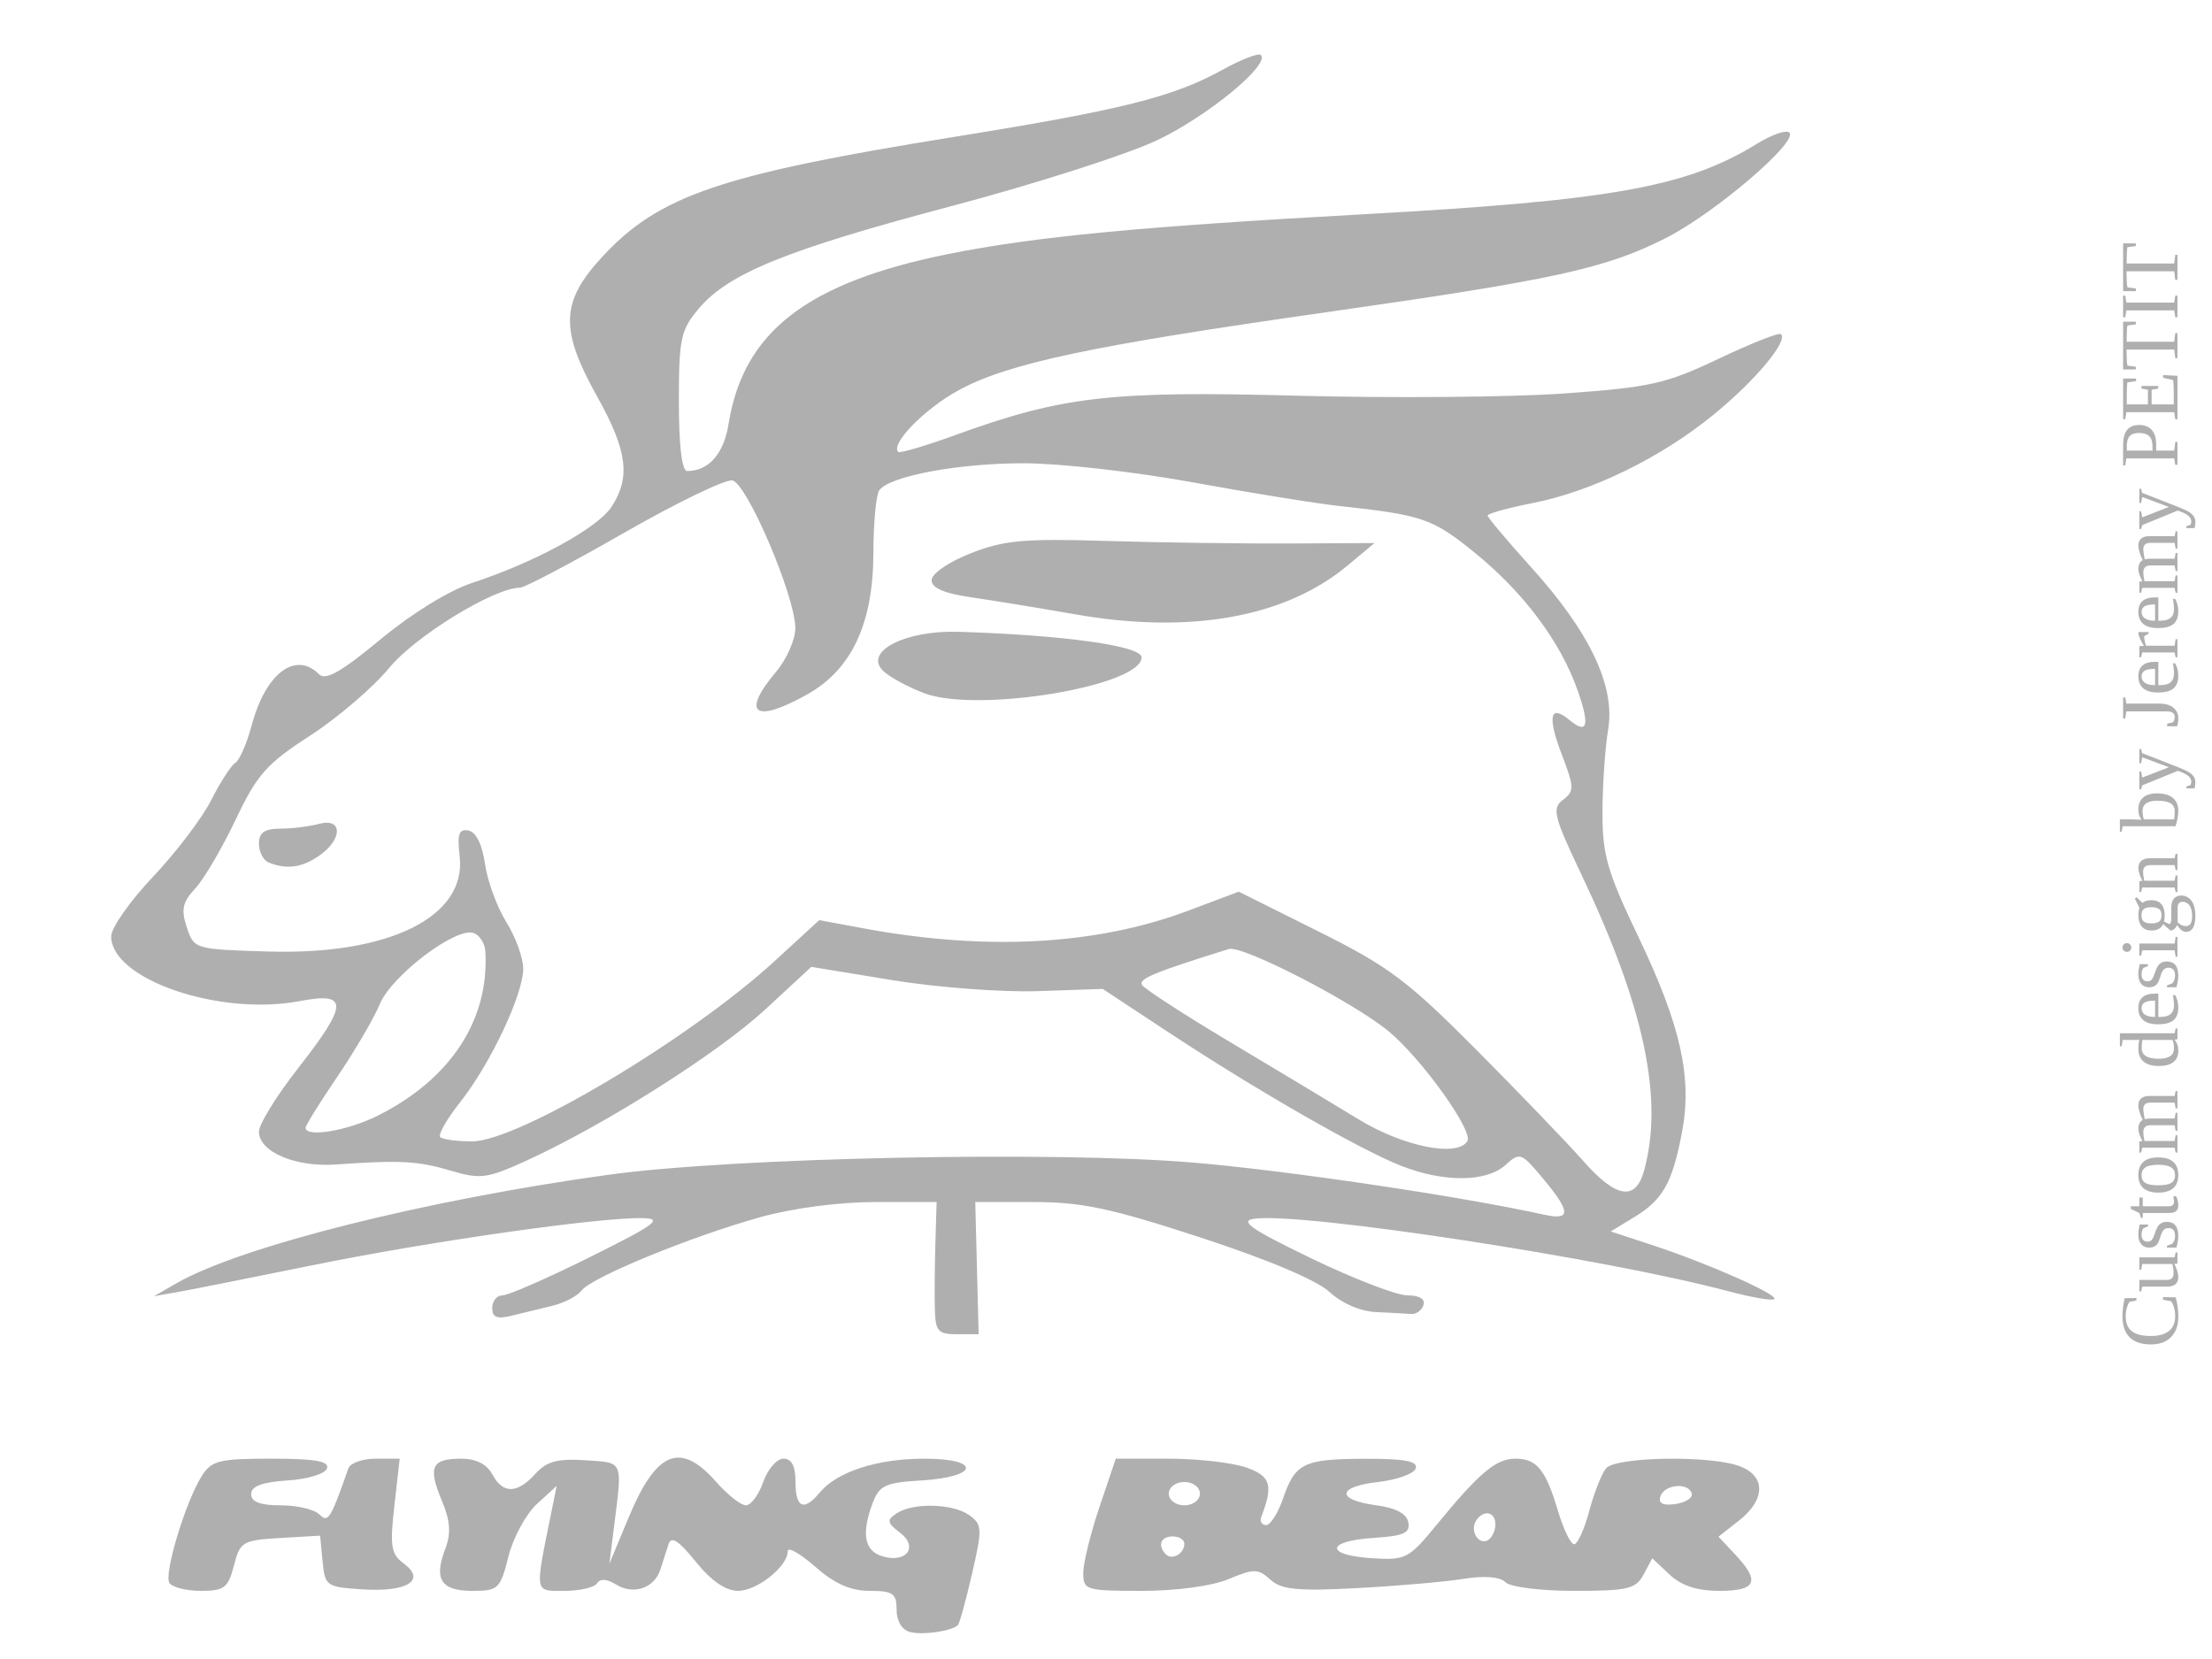
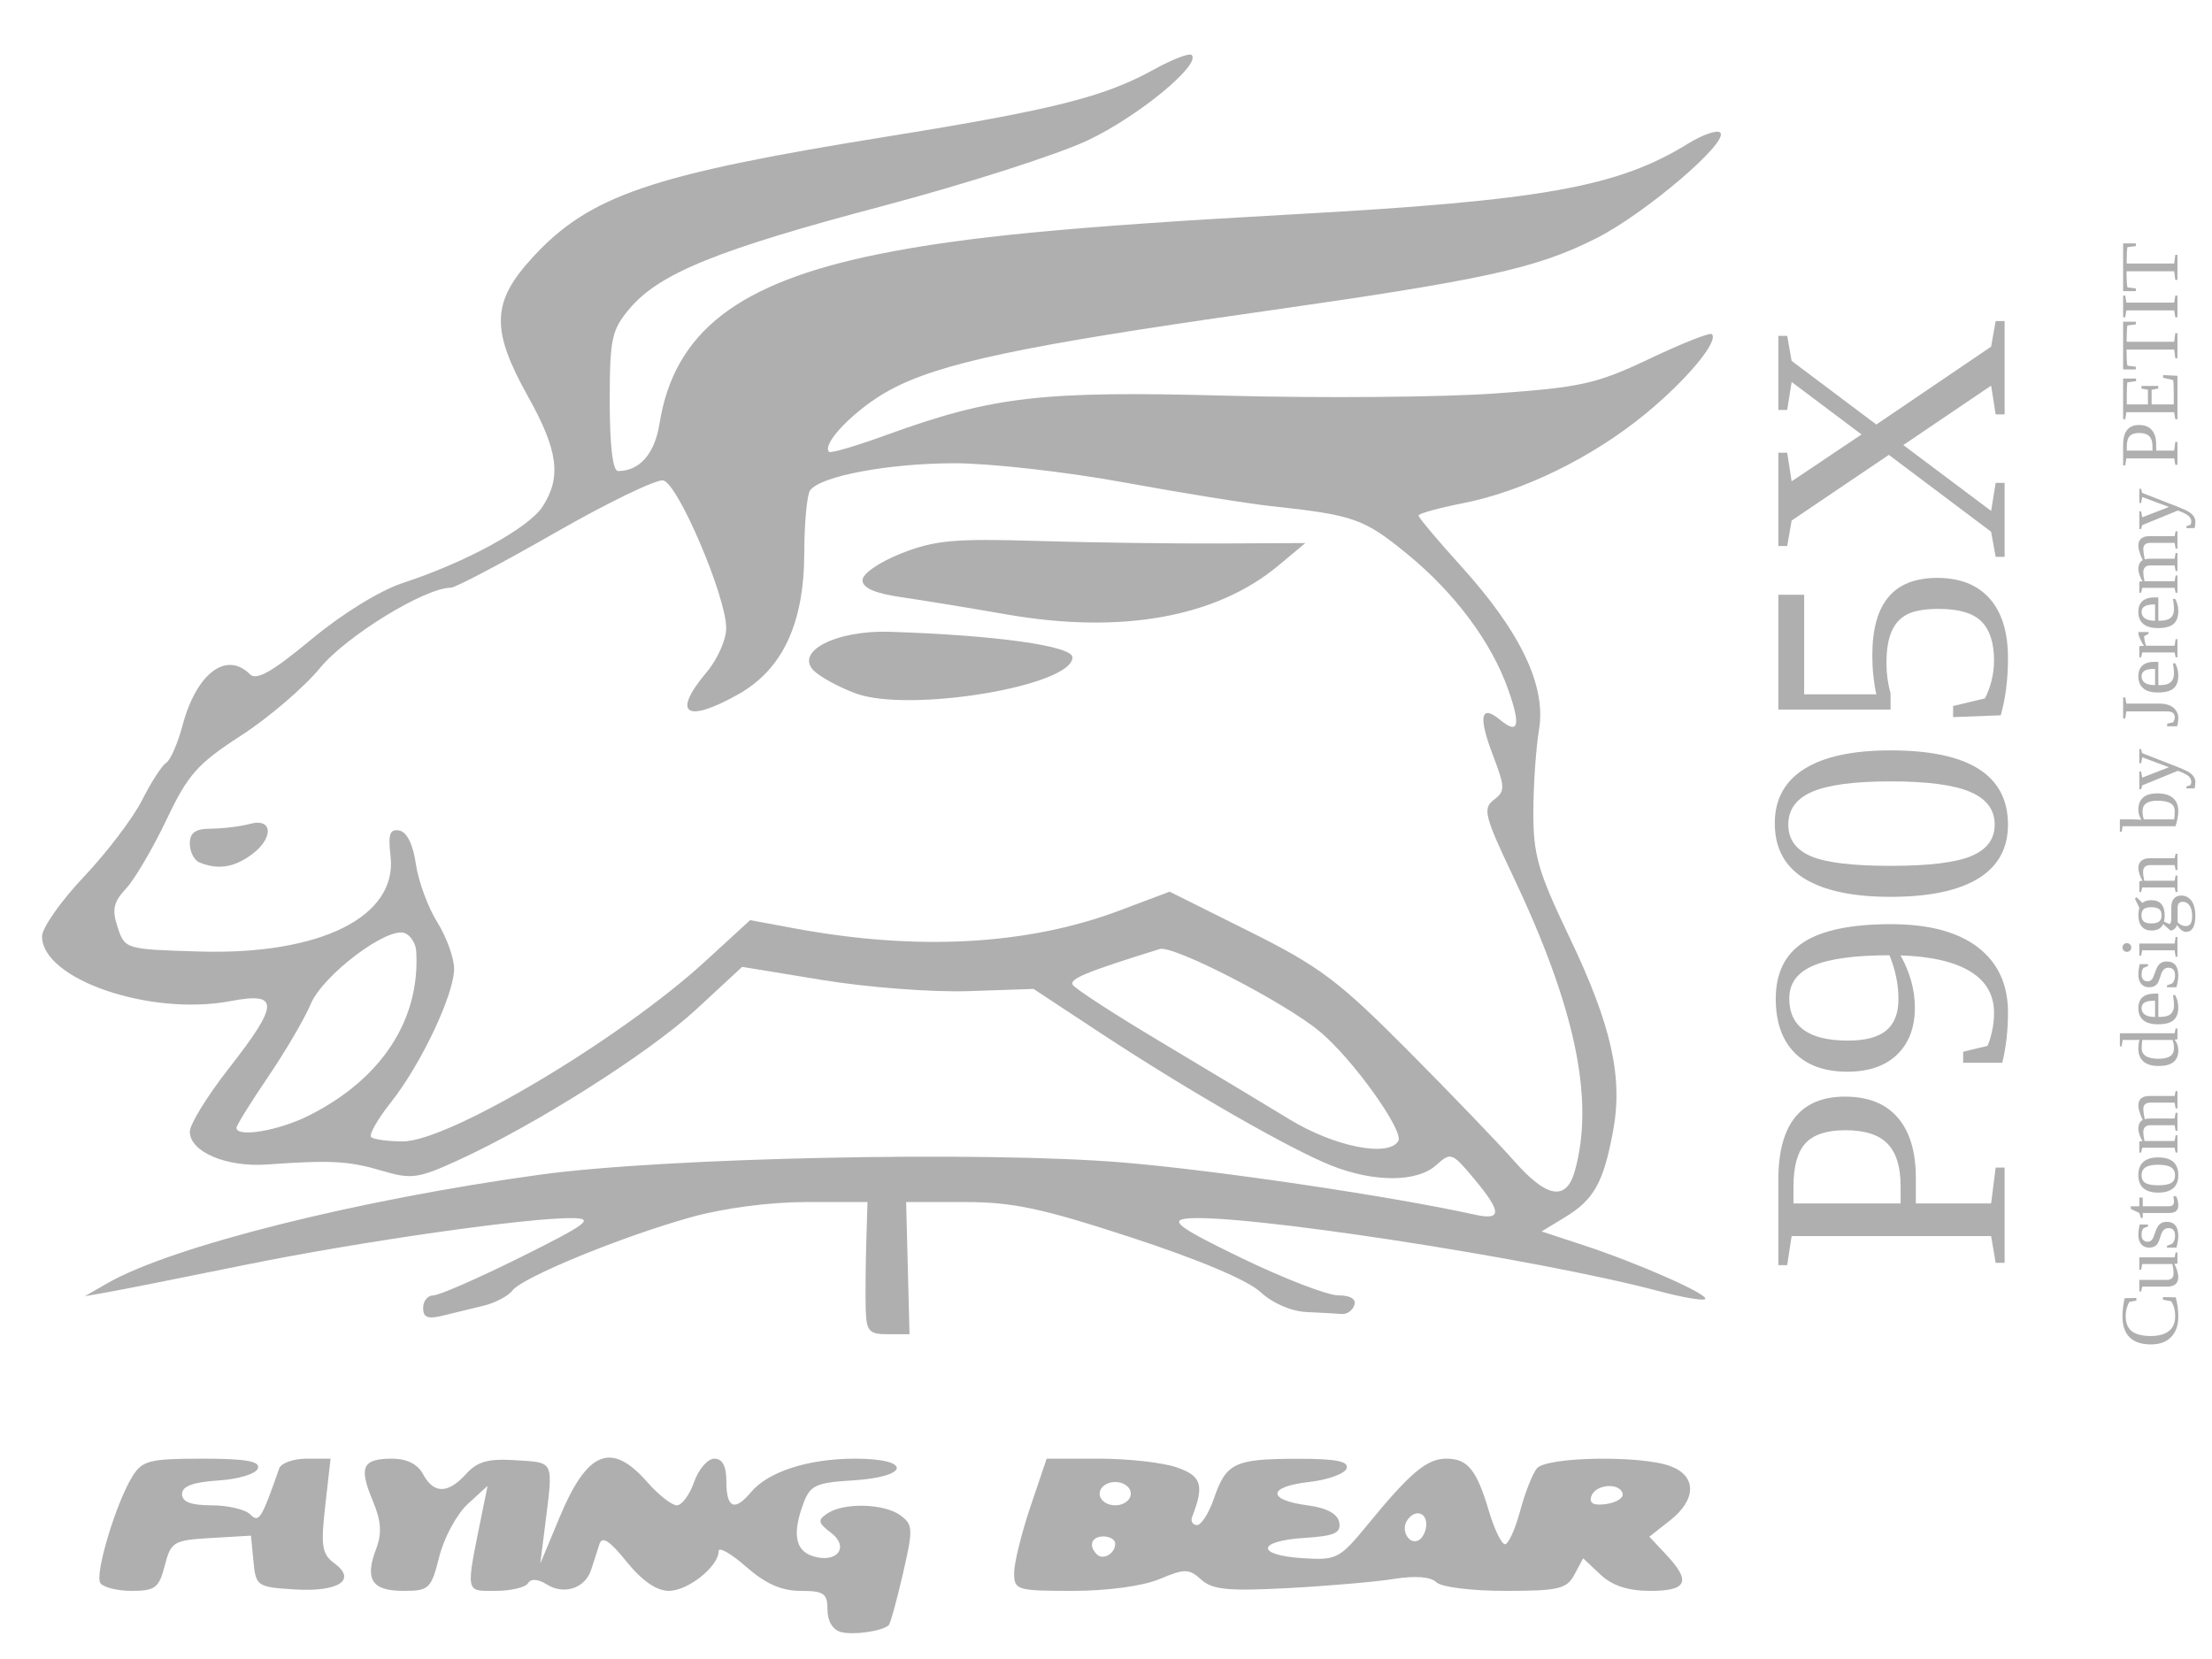
<svg xmlns="http://www.w3.org/2000/svg" width="320" height="240" viewBox="0 0 320 240" version="1.1">
-   <g transform="scale(0.9)">
+   <g transform="translate(-10,0),scale(0.9)">
    <path d="m 146.308,262.338 c -1.329,-0.339 -2.188,-1.747 -2.188,-3.591 0,-2.628 -0.579,-3.033 -4.332,-3.033 -3.062,0 -5.626,-1.137 -8.75,-3.879 -2.43,-2.134 -4.418,-3.259 -4.418,-2.5 0,2.459 -4.919,6.379 -8.004,6.379 -1.966,0 -4.309,-1.619 -6.782,-4.688 -2.749,-3.41 -3.941,-4.177 -4.376,-2.812 -0.329,1.031 -0.921,2.872 -1.315,4.091 -0.967,2.989 -4.35,4.119 -7.131,2.382 -1.449,-0.905 -2.552,-0.977 -3.033,-0.197 -0.416,0.673 -2.766,1.224 -5.221,1.224 -4.925,0 -4.818,0.616 -2.163,-12.5 l 0.886,-4.375 -3.183,2.915 c -1.75,1.603 -3.808,5.4 -4.573,8.438 -1.314,5.219 -1.632,5.522 -5.787,5.522 -5.046,0 -6.237,-1.828 -4.377,-6.719 0.973,-2.558 0.833,-4.502 -0.566,-7.848 -2.242,-5.365 -1.62,-6.682 3.155,-6.682 2.353,0 4.103,0.881 4.97,2.5 1.709,3.193 4.003,3.174 6.928,-0.058 1.811,-2.002 3.554,-2.478 8.006,-2.188 6.213,0.405 5.996,-0.076 4.686,10.371 l -0.784,6.25 3.096,-7.435 c 4.456,-10.702 8.317,-12.261 14.084,-5.69 1.81,2.062 3.954,3.75 4.765,3.75 0.811,0 2.063,-1.688 2.782,-3.75 0.719,-2.062 2.18,-3.75 3.247,-3.75 1.322,0 1.94,1.194 1.94,3.75 0,4.194 1.346,4.773 3.909,1.681 2.765,-3.334 9.245,-5.431 16.78,-5.431 9.248,0 8.799,2.961 -0.531,3.505 -5.645,0.329 -6.681,0.801 -7.714,3.519 -1.877,4.937 -1.413,7.738 1.432,8.641 3.893,1.236 5.977,-1.438 2.932,-3.761 -2.105,-1.606 -2.18,-2.025 -0.558,-3.111 2.642,-1.768 9.112,-1.593 11.723,0.316 2.038,1.49 2.067,2.185 0.394,9.428 -0.994,4.301 -2.017,8.007 -2.274,8.236 -1.082,0.963 -5.628,1.617 -7.655,1.101 z M 27.229,254.436 c -0.908,-1.47 2.573,-12.987 5.188,-17.159 1.575,-2.513 2.768,-2.812 11.213,-2.812 7.001,0 9.317,0.405 8.936,1.562 -0.287,0.873 -3.09,1.731 -6.354,1.943 -4.083,0.266 -5.84,0.924 -5.84,2.188 0,1.258 1.441,1.807 4.75,1.807 2.612,0 5.404,0.654 6.204,1.454 1.417,1.417 1.775,0.85 4.669,-7.391 0.302,-0.859 2.282,-1.562 4.4,-1.562 l 3.851,0 -0.854,7.552 c -0.741,6.545 -0.54,7.784 1.5,9.291 3.637,2.685 0.602,4.623 -6.533,4.17 -5.909,-0.375 -6.125,-0.525 -6.508,-4.513 l -0.396,-4.125 -6.405,0.375 c -6.064,0.355 -6.461,0.591 -7.452,4.437 -0.924,3.585 -1.548,4.062 -5.313,4.062 -2.346,0 -4.621,-0.575 -5.055,-1.278 z m 146.892,-1.604 c 0,-1.585 1.177,-6.367 2.615,-10.625 l 2.615,-7.743 8.449,0 c 4.647,0 10.272,0.636 12.5,1.412 3.966,1.383 4.411,2.841 2.43,7.963 -0.266,0.688 0.079,1.274 0.767,1.304 0.688,0.03 1.916,-1.883 2.73,-4.25 1.975,-5.746 3.308,-6.387 13.312,-6.41 6.28,-0.014 8.406,0.395 8.028,1.543 -0.283,0.859 -3.001,1.844 -6.042,2.188 -6.655,0.752 -6.808,2.884 -0.269,3.75 3.113,0.413 4.854,1.344 5.119,2.741 0.325,1.711 -0.749,2.189 -5.613,2.5 -7.651,0.489 -7.845,2.765 -0.278,3.257 5.48,0.356 5.951,0.112 10.498,-5.436 6.813,-8.314 9.493,-10.562 12.598,-10.562 3.447,0 4.879,1.761 6.861,8.438 0.867,2.922 2.029,5.312 2.581,5.312 0.552,0 1.643,-2.391 2.424,-5.312 0.781,-2.922 1.997,-6.016 2.701,-6.875 1.545,-1.885 16.823,-2.129 21.518,-0.343 4.189,1.592 4.138,5.366 -0.116,8.713 l -3.322,2.613 2.697,2.871 c 4.059,4.32 3.401,5.835 -2.535,5.835 -3.59,0 -6.106,-0.822 -8.018,-2.618 l -2.786,-2.618 -1.401,2.618 c -1.237,2.312 -2.535,2.618 -11.107,2.618 -5.463,0 -10.314,-0.608 -11.098,-1.392 -0.882,-0.882 -3.377,-1.076 -6.812,-0.529 -2.981,0.475 -10.676,1.141 -17.1,1.48 -9.518,0.503 -12.084,0.251 -13.868,-1.364 -1.972,-1.785 -2.638,-1.793 -6.719,-0.088 -2.685,1.122 -8.365,1.893 -13.945,1.893 -8.998,0 -9.415,-0.128 -9.415,-2.882 z m 16.25,-4.691 c 0,-0.647 -0.844,-1.176 -1.875,-1.176 -1.933,0 -2.483,1.475 -1.076,2.883 0.999,0.999 2.951,-0.13 2.951,-1.706 z m 50,-3.125 c 0,-2.063 -1.976,-2.411 -3.125,-0.551 -1.019,1.649 0.475,3.99 1.961,3.072 0.64,-0.396 1.164,-1.53 1.164,-2.52 z m -47.5,-4.926 c 0,-1.042 -1.111,-1.875 -2.5,-1.875 -1.389,0 -2.5,0.833 -2.5,1.875 0,1.042 1.111,1.875 2.5,1.875 1.389,0 2.5,-0.833 2.5,-1.875 z m 79.062,0 c -0.461,-1.845 -4.389,-1.519 -5.035,0.418 -0.381,1.143 0.372,1.536 2.396,1.25 1.623,-0.23 2.811,-0.98 2.639,-1.668 z m -121.669,-29.688 c -0.059,-2.234 -0.018,-7.016 0.091,-10.625 l 0.197,-6.562 -9.803,0 c -5.882,0 -13.293,0.972 -18.528,2.429 -11.123,3.097 -27.101,9.649 -28.725,11.779 -0.688,0.902 -2.797,2.011 -4.688,2.465 -1.891,0.454 -4.844,1.173 -6.562,1.597 -2.362,0.583 -3.125,0.278 -3.125,-1.25 0,-1.111 0.751,-2.021 1.668,-2.021 0.917,0 7.245,-2.773 14.062,-6.162 10.553,-5.247 11.808,-6.175 8.447,-6.25 -6.931,-0.154 -34.212,3.734 -52.927,7.544 -9.969,2.029 -19.812,3.986 -21.875,4.348 l -3.75,0.658 3.649,-2.095 c 10.301,-5.914 40.078,-13.387 69.476,-17.435 20.11,-2.769 71.531,-3.836 93.917,-1.949 15.076,1.271 43.065,5.426 56.396,8.372 4.381,0.968 4.338,-0.423 -0.178,-5.829 -3.481,-4.166 -3.706,-4.246 -6.036,-2.14 -3.079,2.782 -9.989,2.808 -16.886,0.063 -6.683,-2.66 -23.266,-12.186 -37.194,-21.365 l -10.644,-7.015 -10.443,0.355 c -5.755,0.196 -16.269,-0.6 -23.42,-1.773 l -12.977,-2.129 -7.348,6.803 c -7.568,7.006 -25.731,18.525 -38.25,24.256 -6.506,2.979 -7.547,3.123 -12.334,1.705 -5.305,-1.571 -8.177,-1.726 -18.475,-0.996 -6.525,0.463 -12.378,-2.035 -12.378,-5.282 0,-1.178 2.801,-5.723 6.225,-10.101 8.175,-10.452 8.234,-12.385 0.337,-10.883 -12.938,2.46 -30.312,-3.504 -30.312,-10.406 0,-1.365 3.024,-5.674 6.721,-9.576 3.696,-3.902 7.907,-9.447 9.357,-12.322 1.45,-2.875 3.192,-5.571 3.87,-5.99 0.679,-0.419 1.864,-3.129 2.634,-6.022 2.227,-8.363 7.038,-12.014 10.833,-8.22 1.053,1.053 3.577,-0.38 9.876,-5.608 5.014,-4.162 11.032,-7.865 14.772,-9.089 10.054,-3.291 20.117,-8.789 22.364,-12.217 3.102,-4.734 2.541,-9.047 -2.303,-17.709 -6.03,-10.783 -5.88,-15.215 0.759,-22.418 9.143,-9.919 19.017,-13.287 56.756,-19.356 26.775,-4.306 35.072,-6.383 42.987,-10.761 3.026,-1.674 5.8,-2.746 6.165,-2.382 1.544,1.544 -8.586,9.873 -16.667,13.705 -4.812,2.282 -19.626,7.029 -32.92,10.549 -26.646,7.055 -35.985,10.842 -40.772,16.531 -2.89,3.434 -3.183,4.809 -3.183,14.937 0,7.061 0.489,11.154 1.332,11.154 3.466,0 5.89,-2.761 6.662,-7.586 2.366,-14.794 12.618,-22.722 35.296,-27.293 13.797,-2.781 30.774,-4.408 66.71,-6.391 39.901,-2.202 52.038,-4.378 63.317,-11.349 2.373,-1.467 4.707,-2.267 5.186,-1.778 1.456,1.483 -12.073,13.02 -19.903,16.973 -9.706,4.9 -17.858,6.677 -54.626,11.912 -37.845,5.388 -51.041,8.19 -59.022,12.534 -5.43,2.956 -10.976,8.621 -9.693,9.903 0.252,0.252 4.374,-0.963 9.159,-2.7 17.222,-6.251 24.934,-7.14 54.957,-6.333 15.125,0.406 34.435,0.245 42.912,-0.36 13.899,-0.991 16.34,-1.54 24.871,-5.591 5.202,-2.471 9.703,-4.248 10.001,-3.95 1.149,1.149 -4.132,7.462 -10.807,12.922 -8.508,6.958 -19.561,12.358 -29.163,14.248 -3.953,0.778 -7.188,1.675 -7.188,1.993 0,0.318 3.106,4.01 6.902,8.205 9.508,10.507 13.643,19.185 12.472,26.178 -0.491,2.936 -0.903,8.911 -0.915,13.276 -0.018,6.884 0.744,9.538 5.747,20 6.847,14.317 8.71,22.651 7.037,31.471 -1.543,8.138 -3.064,10.84 -7.68,13.647 l -3.777,2.297 6.67,2.191 c 8.894,2.922 20.318,7.974 19.616,8.676 -0.31,0.31 -3.63,-0.257 -7.38,-1.259 -19.647,-5.249 -68.554,-12.728 -76.194,-11.652 -2.475,0.349 -0.569,1.673 9.176,6.378 6.764,3.266 13.702,5.938 15.417,5.938 1.939,0 2.921,0.591 2.597,1.562 -0.286,0.859 -1.177,1.506 -1.979,1.438 -0.802,-0.069 -3.345,-0.209 -5.651,-0.312 -2.513,-0.112 -5.512,-1.41 -7.484,-3.238 -2.041,-1.892 -9.918,-5.216 -20.73,-8.75 -14.413,-4.71 -19.066,-5.699 -26.82,-5.699 l -9.382,0 0.272,10.625 0.272,10.625 -3.467,0 c -3.057,0 -3.48,-0.481 -3.574,-4.062 z m 113.99,-22.194 c 3.194,-11.477 0.076,-26.293 -9.993,-47.493 -4.533,-9.544 -4.842,-10.78 -3.033,-12.148 1.846,-1.397 1.831,-2 -0.179,-7.263 -2.351,-6.156 -1.919,-8.175 1.197,-5.589 2.936,2.437 3.345,0.937 1.314,-4.819 -2.726,-7.727 -8.633,-15.637 -16.402,-21.966 -6.853,-5.582 -8.466,-6.144 -21.787,-7.585 -3.781,-0.409 -14.42,-2.125 -23.641,-3.812 -9.221,-1.688 -21.448,-3.069 -27.17,-3.069 -10.591,0 -21.574,2.058 -23.233,4.354 -0.505,0.699 -0.927,5.23 -0.938,10.068 -0.025,11.336 -3.489,18.736 -10.644,22.739 -8.466,4.736 -10.687,3.119 -5,-3.64 1.719,-2.043 3.112,-5.218 3.097,-7.055 -0.044,-5.151 -7.781,-23.261 -10.128,-23.705 -1.117,-0.211 -8.953,3.581 -17.412,8.427 -8.459,4.846 -15.982,8.812 -16.718,8.813 -4.151,0.002 -16.804,7.76 -21.015,12.884 -2.572,3.13 -8.289,8.026 -12.704,10.882 -7.019,4.54 -8.526,6.239 -11.99,13.525 -2.179,4.583 -5.101,9.559 -6.492,11.057 -2.05,2.206 -2.307,3.393 -1.357,6.25 1.165,3.504 1.25,3.529 13.096,3.883 19.497,0.582 31.901,-5.596 30.765,-15.323 -0.416,-3.563 -0.122,-4.419 1.417,-4.123 1.212,0.233 2.208,2.246 2.651,5.357 0.39,2.741 1.935,6.952 3.433,9.359 1.498,2.406 2.72,5.781 2.716,7.5 -0.01,4.149 -5.3,15.337 -10.143,21.452 -2.14,2.702 -3.58,5.225 -3.199,5.605 0.381,0.381 2.69,0.692 5.132,0.692 7.335,0 34.963,-16.461 48.573,-28.941 l 7.221,-6.621 7.154,1.326 c 19.76,3.663 37.458,2.688 52.25,-2.88 l 8.027,-3.022 12.813,6.392 c 11.267,5.621 14.327,7.914 25.358,19.006 6.9,6.938 14.686,15.036 17.302,17.996 5.199,5.882 8.305,6.36 9.661,1.486 z M 43.183,138.636 c -0.859,-0.347 -1.562,-1.709 -1.562,-3.026 0,-1.776 0.889,-2.4 3.438,-2.413 1.891,-0.01 4.703,-0.356 6.25,-0.771 3.775,-1.012 3.799,2.455 0.034,5.092 -2.789,1.953 -5.253,2.291 -8.159,1.118 z M 148.625,111.448 c -2.679,-0.998 -5.697,-2.642 -6.707,-3.651 -3.083,-3.083 3.586,-6.509 12.153,-6.242 17.014,0.53 29.425,2.263 29.425,4.108 0,4.614 -26.304,8.978 -34.871,5.785 z m 24.246,-12.693 c -5.844,-1.022 -13.438,-2.265 -16.875,-2.762 -4.253,-0.615 -6.25,-1.49 -6.25,-2.739 0,-1.04 2.709,-2.907 6.25,-4.307 5.343,-2.112 8.518,-2.402 21.875,-1.996 8.594,0.261 21.798,0.444 29.344,0.407 l 13.719,-0.068 -4.317,3.604 c -9.989,8.339 -25.29,11.088 -43.745,7.86 z m 62.994,84.671 c 0.994,-1.608 -7.32,-13.22 -12.619,-17.623 -5.663,-4.707 -23.562,-13.93 -25.726,-13.256 -11.907,3.704 -14.561,4.8 -13.963,5.768 0.388,0.628 6.721,4.735 14.072,9.125 7.351,4.39 16.708,10.017 20.792,12.504 7.188,4.376 15.825,6.1 17.443,3.482 z m -175.132,-4.099 c 11.725,-5.876 17.962,-15.429 17.276,-26.464 -0.076,-1.225 -0.907,-2.522 -1.847,-2.882 -2.784,-1.068 -13.168,6.77 -15.103,11.401 -0.966,2.311 -4.047,7.575 -6.847,11.699 -2.8,4.123 -5.091,7.809 -5.091,8.191 0,1.623 6.75,0.493 11.612,-1.944 z" fill="#afafaf" />
  </g>
  <g transform="translate(155,-120) rotate(-90,160,235)">
+     <text fill="#afafaf" x="160" y="210" font-size="50" text-anchor="middle">P905X</text>
    <text fill="#afafaf" x="160" y="235" text-anchor="middle">
  Custom design by Jeremy PETIT
   </text>
  </g>
</svg>
